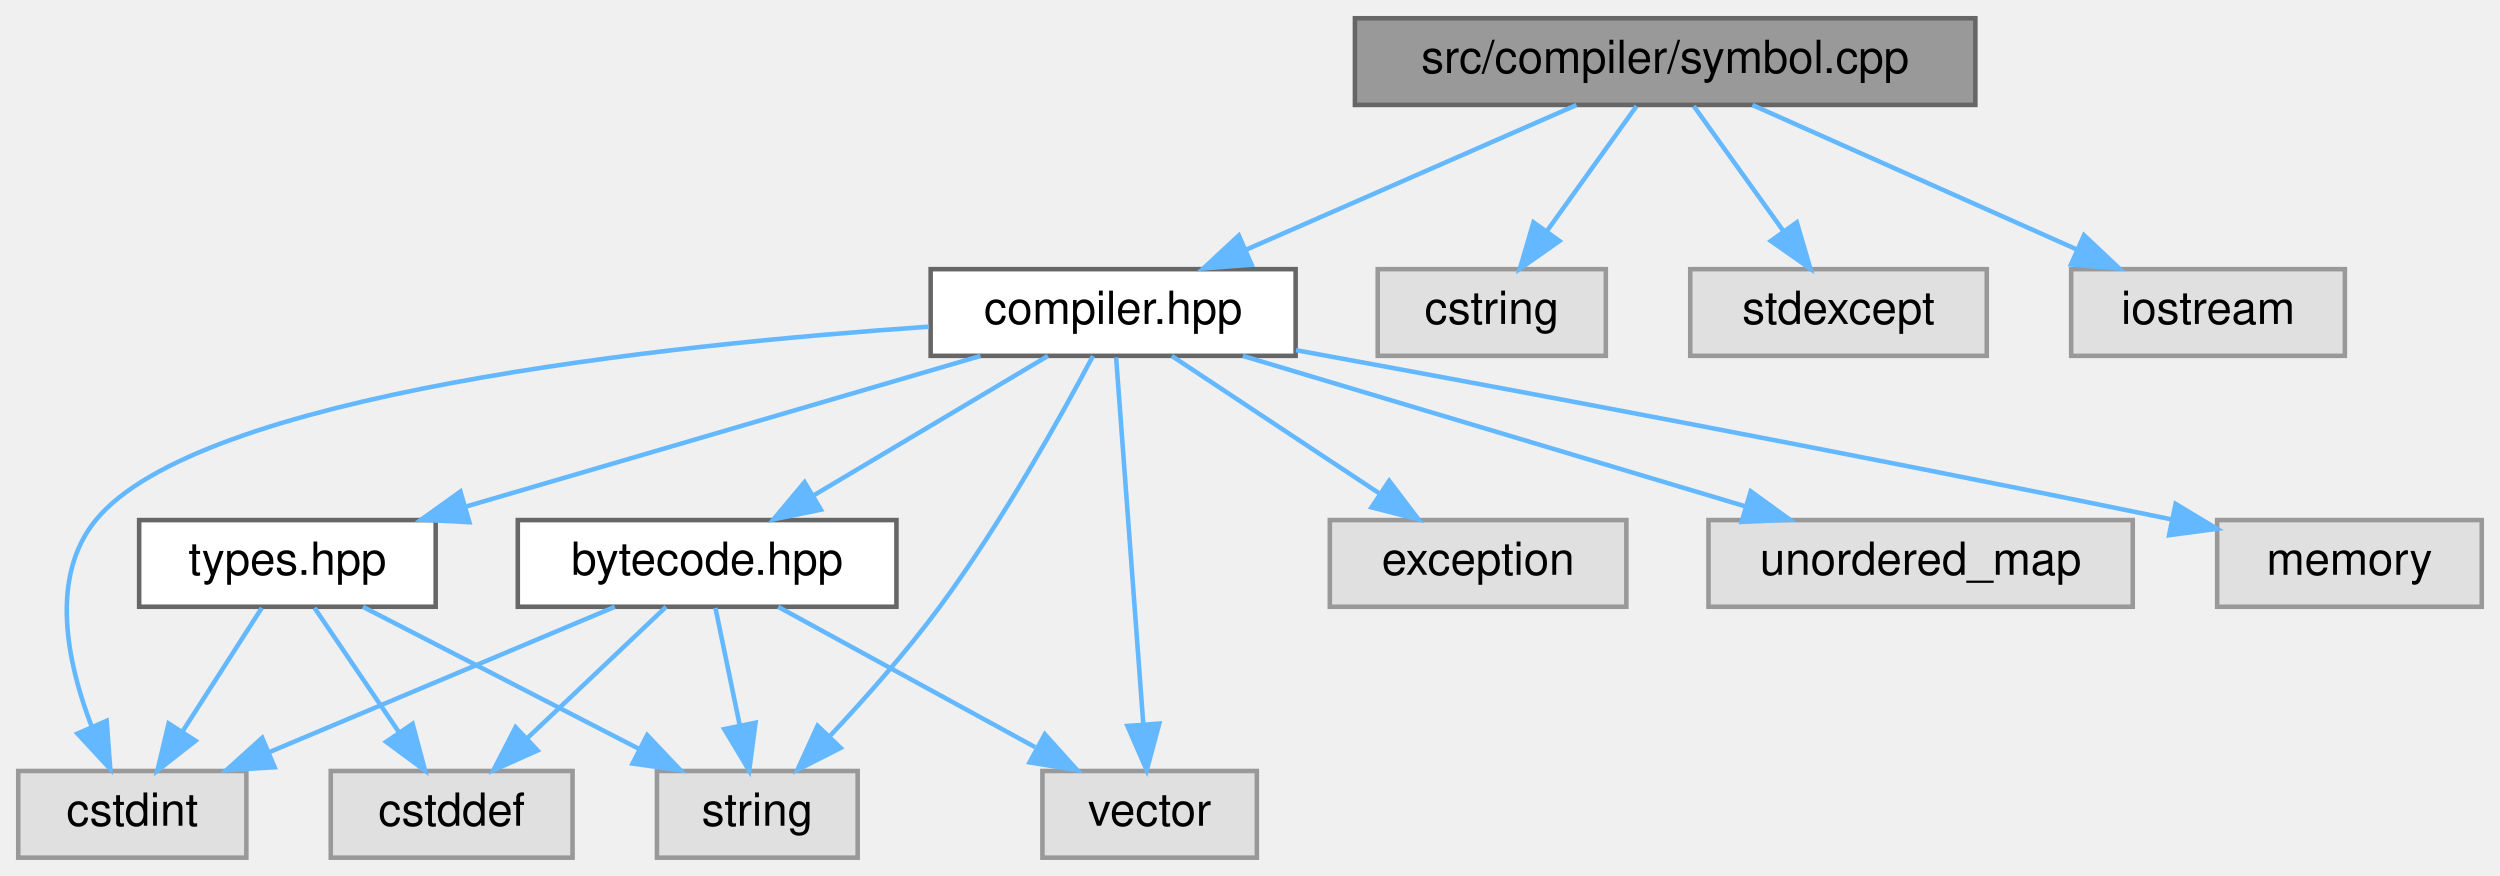
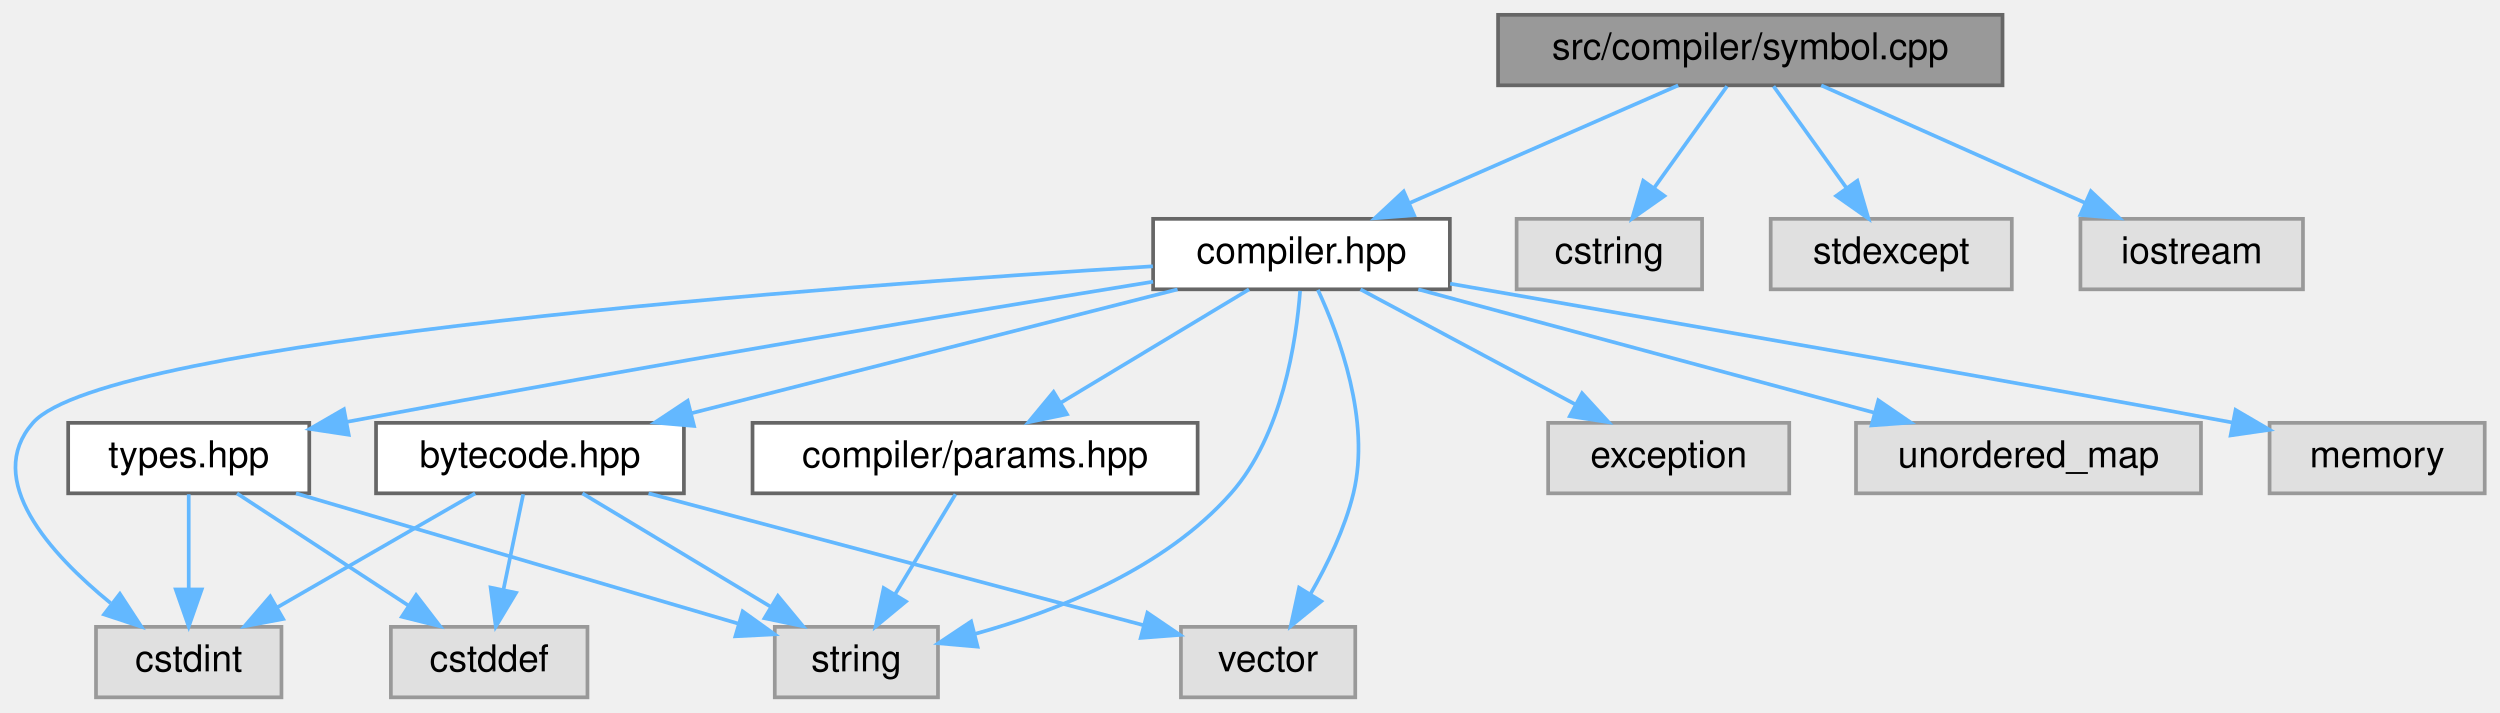
- <svg xmlns="http://www.w3.org/2000/svg" xmlns:xlink="http://www.w3.org/1999/xlink" width="548pt" height="192pt" viewBox="0.00 0.00 548.00 192.00">
+ <svg xmlns="http://www.w3.org/2000/svg" xmlns:xlink="http://www.w3.org/1999/xlink" width="674pt" height="192pt" viewBox="0.00 0.00 673.76 192.00">
  <g id="graph0" class="graph" transform="scale(1 1) rotate(0) translate(4 188)">
    <g id="Node000001" class="node">
      <g id="a_Node000001">
        <a xlink:title=" ">
-           <polygon fill="#999999" stroke="#666666" points="429,-184 293,-184 293,-165 429,-165 429,-184" />
-           <text text-anchor="middle" x="361" y="-172" font-family="Helvetica,sans-Serif" font-size="10.00">src/compiler/symbol.cpp</text>
+           <polygon fill="#999999" stroke="#666666" points="535.76,-184 399.76,-184 399.76,-165 535.76,-165 535.76,-184" />
+           <text text-anchor="middle" x="467.76" y="-172" font-family="Helvetica,sans-Serif" font-size="10.00">src/compiler/symbol.cpp</text>
        </a>
      </g>
    </g>
    <g id="Node000002" class="node">
      <g id="a_Node000002">
        <a xlink:href="compiler_8hpp.html" target="_top" xlink:title=" ">
-           <polygon fill="white" stroke="#666666" points="280,-129 200,-129 200,-110 280,-110 280,-129" />
-           <text text-anchor="middle" x="240" y="-117" font-family="Helvetica,sans-Serif" font-size="10.00">compiler.hpp</text>
+           <polygon fill="white" stroke="#666666" points="386.76,-129 306.76,-129 306.76,-110 386.76,-110 386.76,-129" />
+           <text text-anchor="middle" x="346.76" y="-117" font-family="Helvetica,sans-Serif" font-size="10.00">compiler.hpp</text>
        </a>
      </g>
    </g>
    <g id="edge1_Node000001_Node000002" class="edge">
      <g id="a_edge1_Node000001_Node000002">
        <a xlink:title=" ">
-           <path fill="none" stroke="#63b8ff" d="M341.56,-164.98C322.01,-156.42 291.62,-143.11 269.18,-133.28" />
-           <polygon fill="#63b8ff" stroke="#63b8ff" points="270.36,-129.98 259.79,-129.17 267.55,-136.39 270.36,-129.98" />
-         </a>
-       </g>
-     </g>
-     <g id="Node000012" class="node">
-       <g id="a_Node000012">
-         <a xlink:title=" ">
-           <polygon fill="#e0e0e0" stroke="#999999" points="348,-129 298,-129 298,-110 348,-110 348,-129" />
-           <text text-anchor="middle" x="323" y="-117" font-family="Helvetica,sans-Serif" font-size="10.00">cstring</text>
-         </a>
-       </g>
-     </g>
-     <g id="edge17_Node000001_Node000012" class="edge">
-       <g id="a_edge17_Node000001_Node000012">
-         <a xlink:title=" ">
-           <path fill="none" stroke="#63b8ff" d="M354.73,-164.75C349.41,-157.34 341.64,-146.5 335.12,-137.41" />
-           <polygon fill="#63b8ff" stroke="#63b8ff" points="337.83,-135.18 329.16,-129.09 332.14,-139.26 337.83,-135.18" />
+           <path fill="none" stroke="#63b8ff" d="M448.32,-164.98C428.77,-156.42 398.38,-143.11 375.93,-133.28" />
+           <polygon fill="#63b8ff" stroke="#63b8ff" points="377.12,-129.98 366.55,-129.17 374.31,-136.39 377.12,-129.98" />
        </a>
      </g>
    </g>
    <g id="Node000013" class="node">
      <g id="a_Node000013">
        <a xlink:title=" ">
-           <polygon fill="#e0e0e0" stroke="#999999" points="431.5,-129 366.5,-129 366.5,-110 431.5,-110 431.5,-129" />
-           <text text-anchor="middle" x="399" y="-117" font-family="Helvetica,sans-Serif" font-size="10.00">stdexcept</text>
-         </a>
-       </g>
-     </g>
-     <g id="edge18_Node000001_Node000013" class="edge">
-       <g id="a_edge18_Node000001_Node000013">
-         <a xlink:title=" ">
-           <path fill="none" stroke="#63b8ff" d="M367.27,-164.75C372.59,-157.34 380.36,-146.5 386.88,-137.41" />
-           <polygon fill="#63b8ff" stroke="#63b8ff" points="389.86,-139.26 392.84,-129.09 384.17,-135.18 389.86,-139.26" />
+           <polygon fill="#e0e0e0" stroke="#999999" points="454.76,-129 404.76,-129 404.76,-110 454.76,-110 454.76,-129" />
+           <text text-anchor="middle" x="429.76" y="-117" font-family="Helvetica,sans-Serif" font-size="10.00">cstring</text>
+         </a>
+       </g>
+     </g>
+     <g id="edge19_Node000001_Node000013" class="edge">
+       <g id="a_edge19_Node000001_Node000013">
+         <a xlink:title=" ">
+           <path fill="none" stroke="#63b8ff" d="M461.48,-164.75C456.17,-157.34 448.4,-146.5 441.88,-137.41" />
+           <polygon fill="#63b8ff" stroke="#63b8ff" points="444.59,-135.18 435.92,-129.09 438.9,-139.26 444.59,-135.18" />
        </a>
      </g>
    </g>
    <g id="Node000014" class="node">
      <g id="a_Node000014">
        <a xlink:title=" ">
-           <polygon fill="#e0e0e0" stroke="#999999" points="510,-129 450,-129 450,-110 510,-110 510,-129" />
-           <text text-anchor="middle" x="480" y="-117" font-family="Helvetica,sans-Serif" font-size="10.00">iostream</text>
-         </a>
-       </g>
-     </g>
-     <g id="edge19_Node000001_Node000014" class="edge">
-       <g id="a_edge19_Node000001_Node000014">
-         <a xlink:title=" ">
-           <path fill="none" stroke="#63b8ff" d="M380.12,-164.98C399.35,-156.42 429.23,-143.11 451.31,-133.28" />
-           <polygon fill="#63b8ff" stroke="#63b8ff" points="452.82,-136.44 460.53,-129.17 449.97,-130.04 452.82,-136.44" />
+           <polygon fill="#e0e0e0" stroke="#999999" points="538.26,-129 473.26,-129 473.26,-110 538.26,-110 538.26,-129" />
+           <text text-anchor="middle" x="505.76" y="-117" font-family="Helvetica,sans-Serif" font-size="10.00">stdexcept</text>
+         </a>
+       </g>
+     </g>
+     <g id="edge20_Node000001_Node000014" class="edge">
+       <g id="a_edge20_Node000001_Node000014">
+         <a xlink:title=" ">
+           <path fill="none" stroke="#63b8ff" d="M474.03,-164.75C479.35,-157.34 487.11,-146.5 493.63,-137.41" />
+           <polygon fill="#63b8ff" stroke="#63b8ff" points="496.62,-139.26 499.6,-129.09 490.93,-135.18 496.62,-139.26" />
+         </a>
+       </g>
+     </g>
+     <g id="Node000015" class="node">
+       <g id="a_Node000015">
+         <a xlink:title=" ">
+           <polygon fill="#e0e0e0" stroke="#999999" points="616.76,-129 556.76,-129 556.76,-110 616.76,-110 616.76,-129" />
+           <text text-anchor="middle" x="586.76" y="-117" font-family="Helvetica,sans-Serif" font-size="10.00">iostream</text>
+         </a>
+       </g>
+     </g>
+     <g id="edge21_Node000001_Node000015" class="edge">
+       <g id="a_edge21_Node000001_Node000015">
+         <a xlink:title=" ">
+           <path fill="none" stroke="#63b8ff" d="M486.88,-164.98C506.11,-156.42 535.99,-143.11 558.07,-133.28" />
+           <polygon fill="#63b8ff" stroke="#63b8ff" points="559.58,-136.44 567.29,-129.17 556.73,-130.04 559.58,-136.44" />
        </a>
      </g>
    </g>
    <g id="Node000003" class="node">
      <g id="a_Node000003">
        <a xlink:href="bytecode_8hpp.html" target="_top" xlink:title=" ">
-           <polygon fill="white" stroke="#666666" points="192.5,-74 109.5,-74 109.5,-55 192.5,-55 192.5,-74" />
-           <text text-anchor="middle" x="151" y="-62" font-family="Helvetica,sans-Serif" font-size="10.00">bytecode.hpp</text>
+           <polygon fill="white" stroke="#666666" points="180.26,-74 97.26,-74 97.26,-55 180.26,-55 180.26,-74" />
+           <text text-anchor="middle" x="138.76" y="-62" font-family="Helvetica,sans-Serif" font-size="10.00">bytecode.hpp</text>
        </a>
      </g>
    </g>
    <g id="edge2_Node000002_Node000003" class="edge">
      <g id="a_edge2_Node000002_Node000003">
        <a xlink:title=" ">
-           <path fill="none" stroke="#63b8ff" d="M225.7,-109.98C211.9,-101.77 190.76,-89.18 174.49,-79.49" />
-           <polygon fill="#63b8ff" stroke="#63b8ff" points="175.94,-76.28 165.56,-74.17 172.36,-82.29 175.94,-76.28" />
+           <path fill="none" stroke="#63b8ff" d="M313.34,-109.98C277.81,-100.93 221.48,-86.58 182.46,-76.64" />
+           <polygon fill="#63b8ff" stroke="#63b8ff" points="182.99,-73.16 172.44,-74.08 181.27,-79.94 182.99,-73.16" />
        </a>
      </g>
    </g>
    <g id="Node000004" class="node">
      <g id="a_Node000004">
        <a xlink:title=" ">
-           <polygon fill="#e0e0e0" stroke="#999999" points="50,-19 0,-19 0,0 50,0 50,-19" />
-           <text text-anchor="middle" x="25" y="-7" font-family="Helvetica,sans-Serif" font-size="10.00">cstdint</text>
-         </a>
-       </g>
-     </g>
-     <g id="edge11_Node000002_Node000004" class="edge">
-       <g id="a_edge11_Node000002_Node000004">
-         <a xlink:title=" ">
-           <path fill="none" stroke="#63b8ff" d="M199.63,-116.39C141.75,-112.43 39.66,-101.63 17,-74 6.78,-61.54 10.71,-42.82 16.03,-28.93" />
-           <polygon fill="#63b8ff" stroke="#63b8ff" points="19.38,-30 20.17,-19.43 12.97,-27.2 19.38,-30" />
+           <polygon fill="#e0e0e0" stroke="#999999" points="71.76,-19 21.76,-19 21.76,0 71.76,0 71.76,-19" />
+           <text text-anchor="middle" x="46.76" y="-7" font-family="Helvetica,sans-Serif" font-size="10.00">cstdint</text>
+         </a>
+       </g>
+     </g>
+     <g id="edge13_Node000002_Node000004" class="edge">
+       <g id="a_edge13_Node000002_Node000004">
+         <a xlink:title=" ">
+           <path fill="none" stroke="#63b8ff" d="M306.69,-116.21C220.66,-110.89 24.44,-96.41 4.76,-74 -8.69,-58.69 9.28,-38.8 25.71,-25.39" />
+           <polygon fill="#63b8ff" stroke="#63b8ff" points="28.2,-27.9 33.99,-19.03 23.93,-22.35 28.2,-27.9" />
        </a>
      </g>
    </g>
    <g id="Node000006" class="node">
      <g id="a_Node000006">
        <a xlink:title=" ">
-           <polygon fill="#e0e0e0" stroke="#999999" points="184,-19 140,-19 140,0 184,0 184,-19" />
-           <text text-anchor="middle" x="162" y="-7" font-family="Helvetica,sans-Serif" font-size="10.00">string</text>
-         </a>
-       </g>
-     </g>
-     <g id="edge13_Node000002_Node000006" class="edge">
-       <g id="a_edge13_Node000002_Node000006">
-         <a xlink:title=" ">
-           <path fill="none" stroke="#63b8ff" d="M235.57,-109.95C228.94,-97.44 215.73,-73.61 202,-55 194.69,-45.1 185.58,-34.82 177.9,-26.65" />
-           <polygon fill="#63b8ff" stroke="#63b8ff" points="180.26,-24.06 170.81,-19.26 175.21,-28.9 180.26,-24.06" />
+           <polygon fill="#e0e0e0" stroke="#999999" points="248.76,-19 204.76,-19 204.76,0 248.76,0 248.76,-19" />
+           <text text-anchor="middle" x="226.76" y="-7" font-family="Helvetica,sans-Serif" font-size="10.00">string</text>
+         </a>
+       </g>
+     </g>
+     <g id="edge15_Node000002_Node000006" class="edge">
+       <g id="a_edge15_Node000002_Node000006">
+         <a xlink:title=" ">
+           <path fill="none" stroke="#63b8ff" d="M346.39,-109.59C345.38,-96.17 341.62,-70.7 327.76,-55 309.83,-34.7 280.91,-23.25 258.6,-17.06" />
+           <polygon fill="#63b8ff" stroke="#63b8ff" points="259.43,-13.66 248.88,-14.58 257.7,-20.45 259.43,-13.66" />
        </a>
      </g>
    </g>
    <g id="Node000007" class="node">
      <g id="a_Node000007">
        <a xlink:title=" ">
-           <polygon fill="#e0e0e0" stroke="#999999" points="271.5,-19 224.5,-19 224.5,0 271.5,0 271.5,-19" />
-           <text text-anchor="middle" x="248" y="-7" font-family="Helvetica,sans-Serif" font-size="10.00">vector</text>
-         </a>
-       </g>
-     </g>
-     <g id="edge15_Node000002_Node000007" class="edge">
-       <g id="a_edge15_Node000002_Node000007">
-         <a xlink:title=" ">
-           <path fill="none" stroke="#63b8ff" d="M240.65,-109.66C241.95,-92.17 244.87,-52.8 246.61,-29.27" />
-           <polygon fill="#63b8ff" stroke="#63b8ff" points="250.11,-29.39 247.36,-19.16 243.13,-28.87 250.11,-29.39" />
+           <polygon fill="#e0e0e0" stroke="#999999" points="361.26,-19 314.26,-19 314.26,0 361.26,0 361.26,-19" />
+           <text text-anchor="middle" x="337.76" y="-7" font-family="Helvetica,sans-Serif" font-size="10.00">vector</text>
+         </a>
+       </g>
+     </g>
+     <g id="edge17_Node000002_Node000007" class="edge">
+       <g id="a_edge17_Node000002_Node000007">
+         <a xlink:title=" ">
+           <path fill="none" stroke="#63b8ff" d="M351.19,-109.85C356.88,-97.6 365.51,-74.53 360.76,-55 358.45,-45.51 353.74,-35.78 349.18,-27.85" />
+           <polygon fill="#63b8ff" stroke="#63b8ff" points="352.08,-25.89 343.86,-19.2 346.12,-29.55 352.08,-25.89" />
        </a>
      </g>
    </g>
    <g id="Node000008" class="node">
      <g id="a_Node000008">
-         <a xlink:href="types_8hpp.html" target="_top" xlink:title=" ">
-           <polygon fill="white" stroke="#666666" points="91.5,-74 26.5,-74 26.5,-55 91.5,-55 91.5,-74" />
-           <text text-anchor="middle" x="59" y="-62" font-family="Helvetica,sans-Serif" font-size="10.00">types.hpp</text>
+         <a xlink:href="params_8hpp.html" target="_top" xlink:title=" ">
+           <polygon fill="white" stroke="#666666" points="318.76,-74 198.76,-74 198.76,-55 318.76,-55 318.76,-74" />
+           <text text-anchor="middle" x="258.76" y="-62" font-family="Helvetica,sans-Serif" font-size="10.00">compiler/params.hpp</text>
        </a>
      </g>
    </g>
    <g id="edge7_Node000002_Node000008" class="edge">
      <g id="a_edge7_Node000002_Node000008">
        <a xlink:title=" ">
-           <path fill="none" stroke="#63b8ff" d="M210.92,-109.98C180.4,-101.05 132.24,-86.94 98.34,-77.02" />
-           <polygon fill="#63b8ff" stroke="#63b8ff" points="98.89,-73.53 88.31,-74.08 96.92,-80.25 98.89,-73.53" />
+           <path fill="none" stroke="#63b8ff" d="M332.62,-109.98C318.97,-101.77 298.07,-89.18 281.98,-79.49" />
+           <polygon fill="#63b8ff" stroke="#63b8ff" points="283.53,-76.33 273.15,-74.17 279.92,-82.33 283.53,-76.33" />
        </a>
      </g>
    </g>
    <g id="Node000009" class="node">
      <g id="a_Node000009">
-         <a xlink:title=" ">
-           <polygon fill="#e0e0e0" stroke="#999999" points="352.5,-74 287.5,-74 287.5,-55 352.5,-55 352.5,-74" />
-           <text text-anchor="middle" x="320" y="-62" font-family="Helvetica,sans-Serif" font-size="10.00">exception</text>
-         </a>
-       </g>
-     </g>
-     <g id="edge12_Node000002_Node000009" class="edge">
-       <g id="a_edge12_Node000002_Node000009">
-         <a xlink:title=" ">
-           <path fill="none" stroke="#63b8ff" d="M252.85,-109.98C265.14,-101.84 283.91,-89.41 298.48,-79.76" />
-           <polygon fill="#63b8ff" stroke="#63b8ff" points="300.51,-82.61 306.91,-74.17 296.64,-76.78 300.51,-82.61" />
+         <a xlink:href="types_8hpp.html" target="_top" xlink:title=" ">
+           <polygon fill="white" stroke="#666666" points="79.26,-74 14.26,-74 14.26,-55 79.26,-55 79.26,-74" />
+           <text text-anchor="middle" x="46.76" y="-62" font-family="Helvetica,sans-Serif" font-size="10.00">types.hpp</text>
+         </a>
+       </g>
+     </g>
+     <g id="edge9_Node000002_Node000009" class="edge">
+       <g id="a_edge9_Node000002_Node000009">
+         <a xlink:title=" ">
+           <path fill="none" stroke="#63b8ff" d="M306.75,-112.06C257.79,-104.09 172.11,-89.82 89.47,-74.28" />
+           <polygon fill="#63b8ff" stroke="#63b8ff" points="89.89,-70.79 79.41,-72.37 88.59,-77.67 89.89,-70.79" />
        </a>
      </g>
    </g>
    <g id="Node000010" class="node">
      <g id="a_Node000010">
        <a xlink:title=" ">
-           <polygon fill="#e0e0e0" stroke="#999999" points="463.5,-74 370.5,-74 370.5,-55 463.5,-55 463.5,-74" />
-           <text text-anchor="middle" x="417" y="-62" font-family="Helvetica,sans-Serif" font-size="10.00">unordered_map</text>
+           <polygon fill="#e0e0e0" stroke="#999999" points="478.26,-74 413.26,-74 413.26,-55 478.26,-55 478.26,-74" />
+           <text text-anchor="middle" x="445.76" y="-62" font-family="Helvetica,sans-Serif" font-size="10.00">exception</text>
        </a>
      </g>
    </g>
    <g id="edge14_Node000002_Node000010" class="edge">
      <g id="a_edge14_Node000002_Node000010">
        <a xlink:title=" ">
-           <path fill="none" stroke="#63b8ff" d="M268.44,-109.98C298.28,-101.05 345.38,-86.94 378.53,-77.02" />
-           <polygon fill="#63b8ff" stroke="#63b8ff" points="379.76,-80.3 388.34,-74.08 377.76,-73.6 379.76,-80.3" />
+           <path fill="none" stroke="#63b8ff" d="M362.66,-109.98C378.3,-101.61 402.41,-88.7 420.64,-78.95" />
+           <polygon fill="#63b8ff" stroke="#63b8ff" points="422.4,-81.98 429.56,-74.17 419.1,-75.8 422.4,-81.98" />
        </a>
      </g>
    </g>
    <g id="Node000011" class="node">
      <g id="a_Node000011">
        <a xlink:title=" ">
-           <polygon fill="#e0e0e0" stroke="#999999" points="540,-74 482,-74 482,-55 540,-55 540,-74" />
-           <text text-anchor="middle" x="511" y="-62" font-family="Helvetica,sans-Serif" font-size="10.00">memory</text>
+           <polygon fill="#e0e0e0" stroke="#999999" points="589.26,-74 496.26,-74 496.26,-55 589.26,-55 589.26,-74" />
+           <text text-anchor="middle" x="542.76" y="-62" font-family="Helvetica,sans-Serif" font-size="10.00">unordered_map</text>
        </a>
      </g>
    </g>
    <g id="edge16_Node000002_Node000011" class="edge">
      <g id="a_edge16_Node000002_Node000011">
        <a xlink:title=" ">
-           <path fill="none" stroke="#63b8ff" d="M280.07,-111.24C324.55,-103.1 398.73,-89.26 472.1,-74.13" />
-           <polygon fill="#63b8ff" stroke="#63b8ff" points="472.89,-77.55 481.97,-72.09 471.47,-70.69 472.89,-77.55" />
+           <path fill="none" stroke="#63b8ff" d="M378.25,-109.98C411.58,-100.97 464.35,-86.7 501.11,-76.76" />
+           <polygon fill="#63b8ff" stroke="#63b8ff" points="502.28,-80.07 511.02,-74.08 500.45,-73.31 502.28,-80.07" />
+         </a>
+       </g>
+     </g>
+     <g id="Node000012" class="node">
+       <g id="a_Node000012">
+         <a xlink:title=" ">
+           <polygon fill="#e0e0e0" stroke="#999999" points="665.76,-74 607.76,-74 607.76,-55 665.76,-55 665.76,-74" />
+           <text text-anchor="middle" x="636.76" y="-62" font-family="Helvetica,sans-Serif" font-size="10.00">memory</text>
+         </a>
+       </g>
+     </g>
+     <g id="edge18_Node000002_Node000012" class="edge">
+       <g id="a_edge18_Node000002_Node000012">
+         <a xlink:title=" ">
+           <path fill="none" stroke="#63b8ff" d="M386.84,-111.52C446.86,-101.07 556.71,-81.87 597.86,-74.06" />
+           <polygon fill="#63b8ff" stroke="#63b8ff" points="598.59,-77.48 607.74,-72.13 597.26,-70.61 598.59,-77.48" />
        </a>
      </g>
    </g>
    <g id="edge3_Node000003_Node000004" class="edge">
      <g id="a_edge3_Node000003_Node000004">
        <a xlink:title=" ">
-           <path fill="none" stroke="#63b8ff" d="M130.76,-54.98C110.3,-46.38 78.47,-32.99 55.07,-23.15" />
-           <polygon fill="#63b8ff" stroke="#63b8ff" points="56.19,-19.82 45.61,-19.17 53.47,-26.27 56.19,-19.82" />
+           <path fill="none" stroke="#63b8ff" d="M123.98,-54.98C109.58,-46.69 87.45,-33.94 70.57,-24.22" />
+           <polygon fill="#63b8ff" stroke="#63b8ff" points="72.22,-21.13 61.81,-19.17 68.73,-27.19 72.22,-21.13" />
        </a>
      </g>
    </g>
    <g id="Node000005" class="node">
      <g id="a_Node000005">
        <a xlink:title=" ">
-           <polygon fill="#e0e0e0" stroke="#999999" points="121.5,-19 68.5,-19 68.5,0 121.5,0 121.5,-19" />
-           <text text-anchor="middle" x="95" y="-7" font-family="Helvetica,sans-Serif" font-size="10.00">cstddef</text>
+           <polygon fill="#e0e0e0" stroke="#999999" points="154.26,-19 101.26,-19 101.26,0 154.26,0 154.26,-19" />
+           <text text-anchor="middle" x="127.76" y="-7" font-family="Helvetica,sans-Serif" font-size="10.00">cstddef</text>
        </a>
      </g>
    </g>
    <g id="edge4_Node000003_Node000005" class="edge">
      <g id="a_edge4_Node000003_Node000005">
        <a xlink:title=" ">
-           <path fill="none" stroke="#63b8ff" d="M142,-54.98C133.81,-47.23 121.49,-35.58 111.53,-26.14" />
-           <polygon fill="#63b8ff" stroke="#63b8ff" points="113.83,-23.5 104.16,-19.17 109.02,-28.59 113.83,-23.5" />
+           <path fill="none" stroke="#63b8ff" d="M136.94,-54.75C135.5,-47.8 133.43,-37.85 131.63,-29.13" />
+           <polygon fill="#63b8ff" stroke="#63b8ff" points="135,-28.17 129.54,-19.09 128.15,-29.59 135,-28.17" />
        </a>
      </g>
    </g>
    <g id="edge5_Node000003_Node000006" class="edge">
      <g id="a_edge5_Node000003_Node000006">
        <a xlink:title=" ">
-           <path fill="none" stroke="#63b8ff" d="M152.82,-54.75C154.26,-47.8 156.32,-37.85 158.13,-29.13" />
-           <polygon fill="#63b8ff" stroke="#63b8ff" points="161.61,-29.59 160.22,-19.09 154.76,-28.17 161.61,-29.59" />
+           <path fill="none" stroke="#63b8ff" d="M152.9,-54.98C166.54,-46.77 187.45,-34.18 203.54,-24.49" />
+           <polygon fill="#63b8ff" stroke="#63b8ff" points="205.6,-27.33 212.36,-19.17 201.99,-21.33 205.6,-27.33" />
        </a>
      </g>
    </g>
    <g id="edge6_Node000003_Node000007" class="edge">
      <g id="a_edge6_Node000003_Node000007">
        <a xlink:title=" ">
-           <path fill="none" stroke="#63b8ff" d="M166.58,-54.98C181.77,-46.69 205.1,-33.94 222.9,-24.22" />
-           <polygon fill="#63b8ff" stroke="#63b8ff" points="225.03,-27.04 232.13,-19.17 221.68,-20.89 225.03,-27.04" />
-         </a>
-       </g>
-     </g>
-     <g id="edge9_Node000008_Node000004" class="edge">
-       <g id="a_edge9_Node000008_Node000004">
-         <a xlink:title=" ">
-           <path fill="none" stroke="#63b8ff" d="M53.39,-54.75C48.68,-47.42 41.83,-36.73 36.03,-27.7" />
-           <polygon fill="#63b8ff" stroke="#63b8ff" points="38.86,-25.62 30.51,-19.09 32.96,-29.4 38.86,-25.62" />
-         </a>
-       </g>
-     </g>
-     <g id="edge8_Node000008_Node000005" class="edge">
-       <g id="a_edge8_Node000008_Node000005">
-         <a xlink:title=" ">
-           <path fill="none" stroke="#63b8ff" d="M64.94,-54.75C69.98,-47.34 77.34,-36.5 83.51,-27.41" />
-           <polygon fill="#63b8ff" stroke="#63b8ff" points="86.44,-29.33 89.17,-19.09 80.65,-25.39 86.44,-29.33" />
-         </a>
-       </g>
-     </g>
-     <g id="edge10_Node000008_Node000006" class="edge">
-       <g id="a_edge10_Node000008_Node000006">
-         <a xlink:title=" ">
-           <path fill="none" stroke="#63b8ff" d="M75.55,-54.98C91.89,-46.57 117.13,-33.59 136.13,-23.81" />
-           <polygon fill="#63b8ff" stroke="#63b8ff" points="137.86,-26.86 145.15,-19.17 134.66,-20.63 137.86,-26.86" />
+           <path fill="none" stroke="#63b8ff" d="M170.73,-54.98C207.29,-45.25 266.87,-29.38 304.11,-19.46" />
+           <polygon fill="#63b8ff" stroke="#63b8ff" points="305.22,-22.79 313.98,-16.83 303.42,-16.02 305.22,-22.79" />
+         </a>
+       </g>
+     </g>
+     <g id="edge8_Node000008_Node000006" class="edge">
+       <g id="a_edge8_Node000008_Node000006">
+         <a xlink:title=" ">
+           <path fill="none" stroke="#63b8ff" d="M253.47,-54.75C249.05,-47.42 242.6,-36.73 237.14,-27.7" />
+           <polygon fill="#63b8ff" stroke="#63b8ff" points="240.11,-25.84 231.94,-19.09 234.12,-29.46 240.11,-25.84" />
+         </a>
+       </g>
+     </g>
+     <g id="edge11_Node000009_Node000004" class="edge">
+       <g id="a_edge11_Node000009_Node000004">
+         <a xlink:title=" ">
+           <path fill="none" stroke="#63b8ff" d="M46.76,-54.75C46.76,-47.8 46.76,-37.85 46.76,-29.13" />
+           <polygon fill="#63b8ff" stroke="#63b8ff" points="50.26,-29.09 46.76,-19.09 43.26,-29.09 50.26,-29.09" />
+         </a>
+       </g>
+     </g>
+     <g id="edge10_Node000009_Node000005" class="edge">
+       <g id="a_edge10_Node000009_Node000005">
+         <a xlink:title=" ">
+           <path fill="none" stroke="#63b8ff" d="M59.77,-54.98C72.22,-46.84 91.21,-34.41 105.97,-24.76" />
+           <polygon fill="#63b8ff" stroke="#63b8ff" points="108.06,-27.57 114.51,-19.17 104.22,-21.72 108.06,-27.57" />
+         </a>
+       </g>
+     </g>
+     <g id="edge12_Node000009_Node000006" class="edge">
+       <g id="a_edge12_Node000009_Node000006">
+         <a xlink:title=" ">
+           <path fill="none" stroke="#63b8ff" d="M75.68,-54.98C108.28,-45.39 161.13,-29.82 194.9,-19.88" />
+           <polygon fill="#63b8ff" stroke="#63b8ff" points="196.11,-23.17 204.72,-16.99 194.14,-16.46 196.11,-23.17" />
        </a>
      </g>
    </g>
  </g>
</svg>
